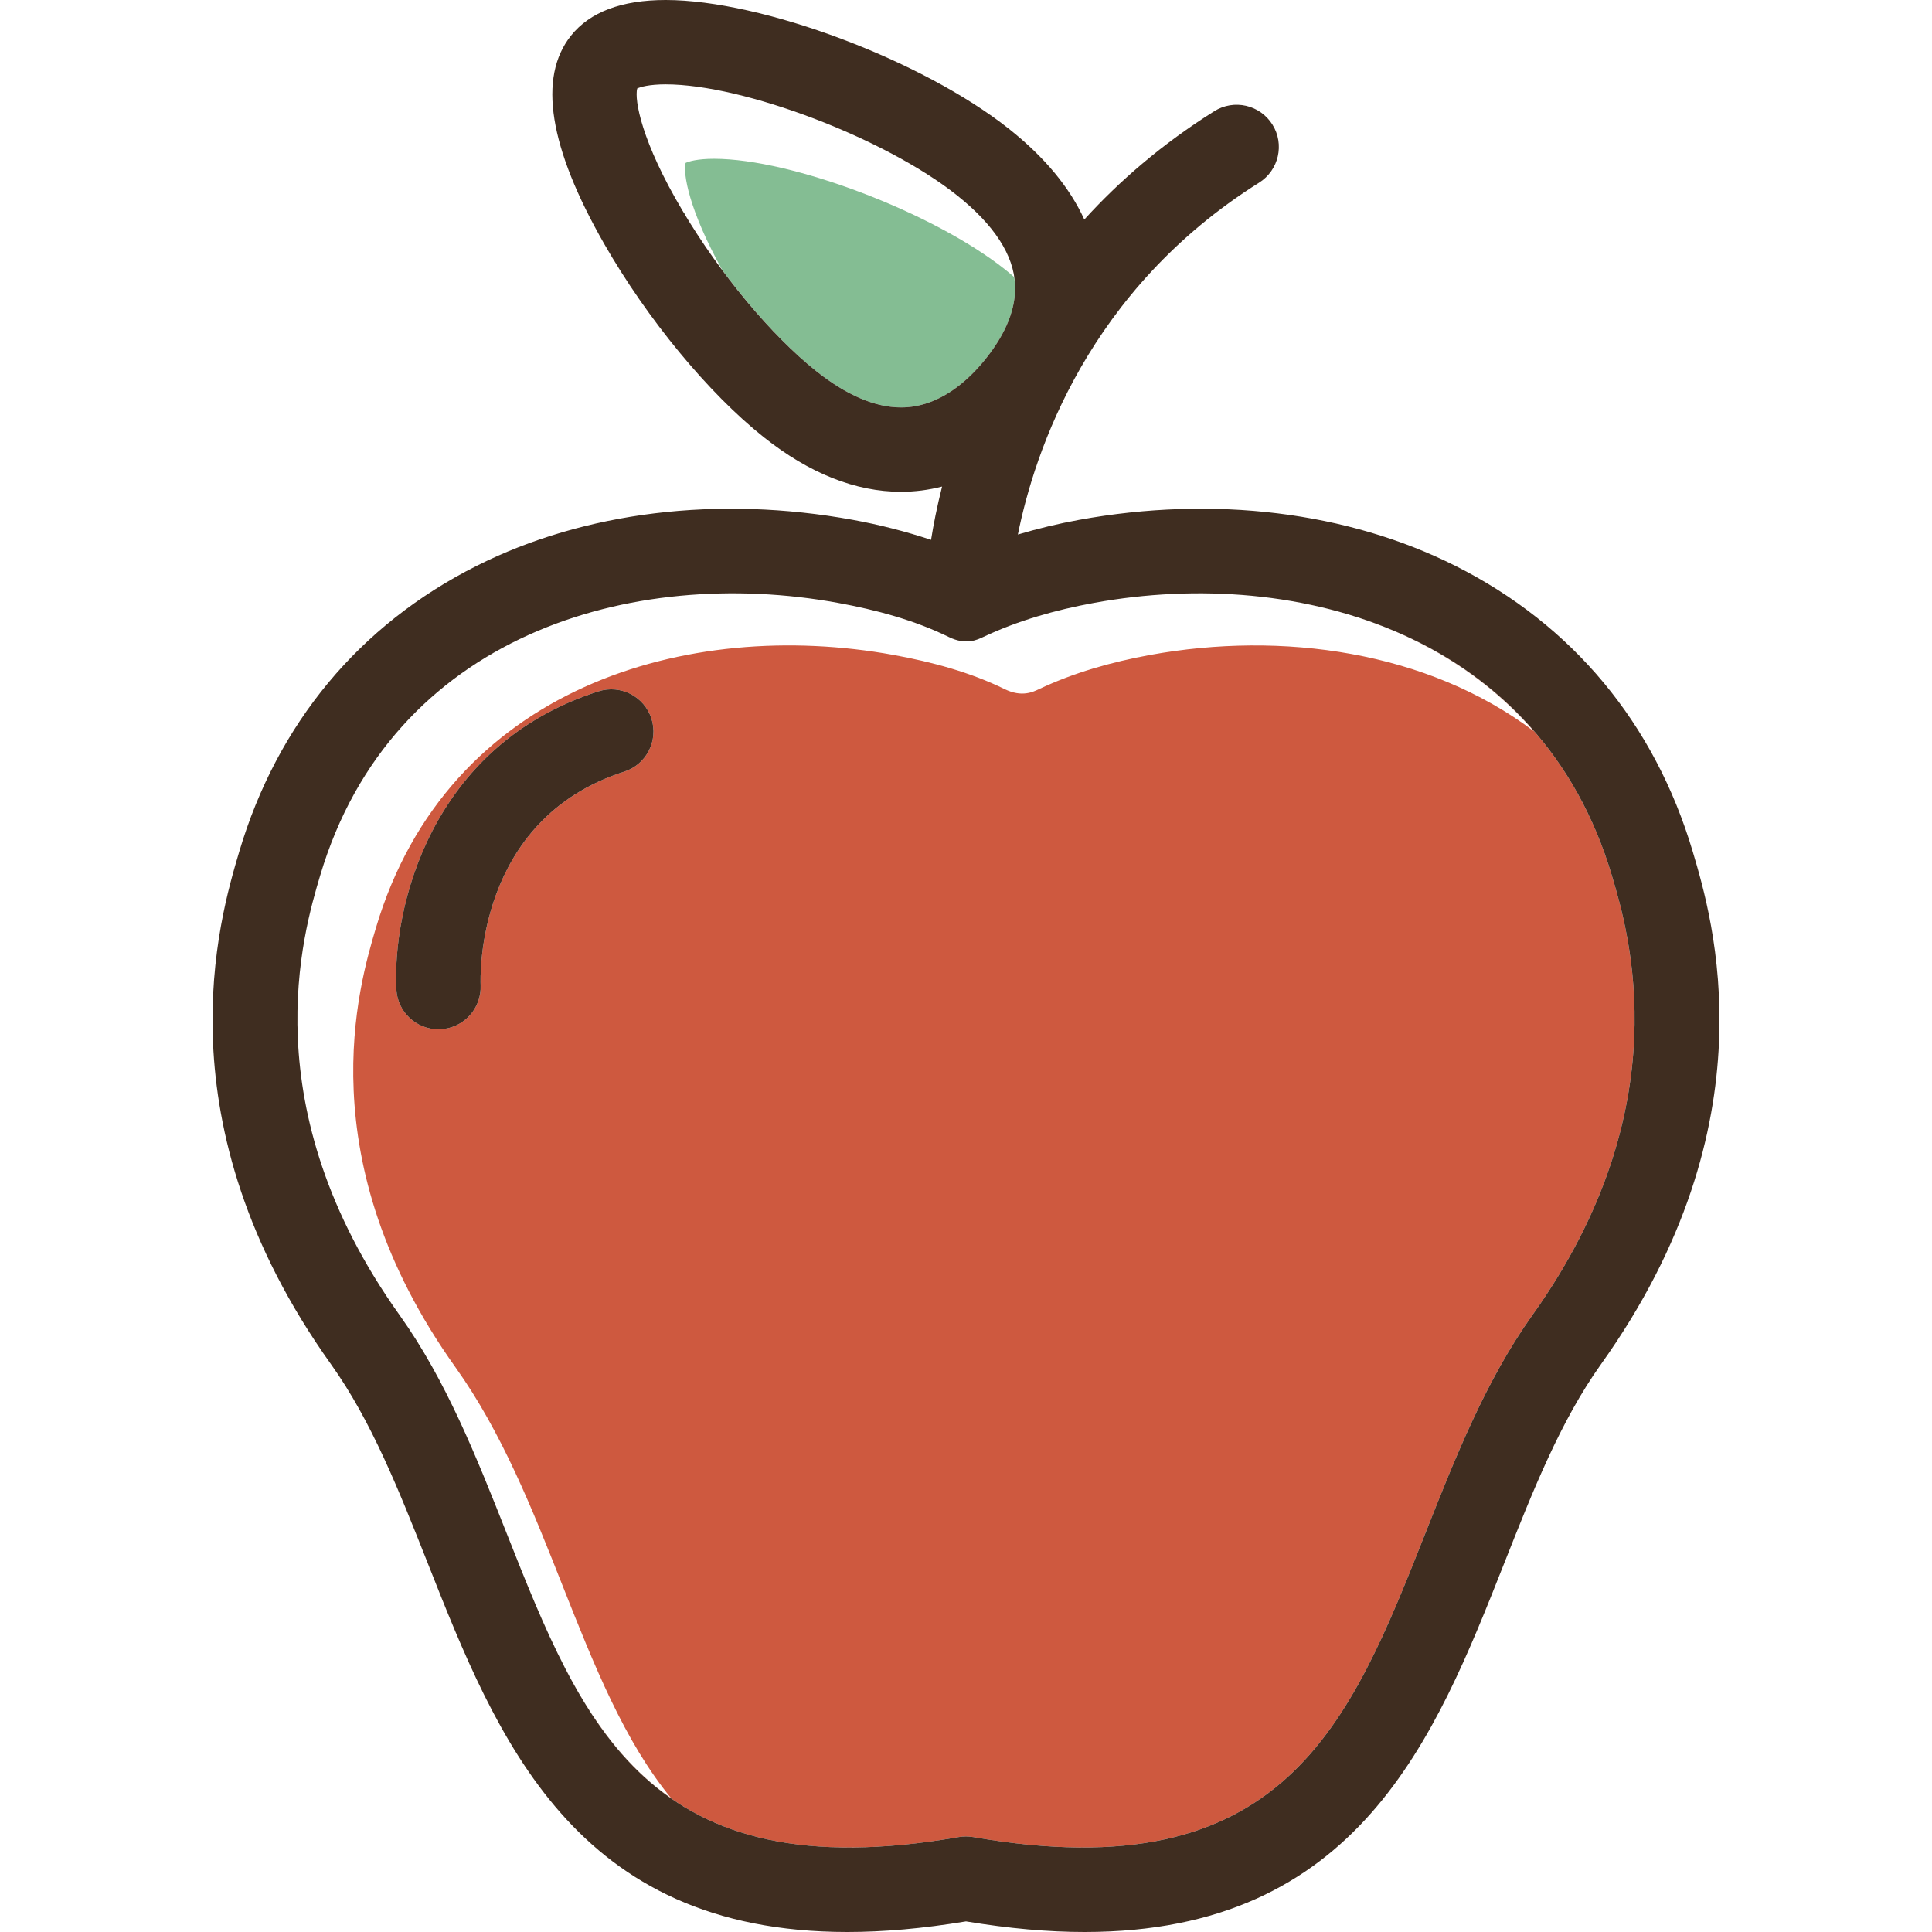
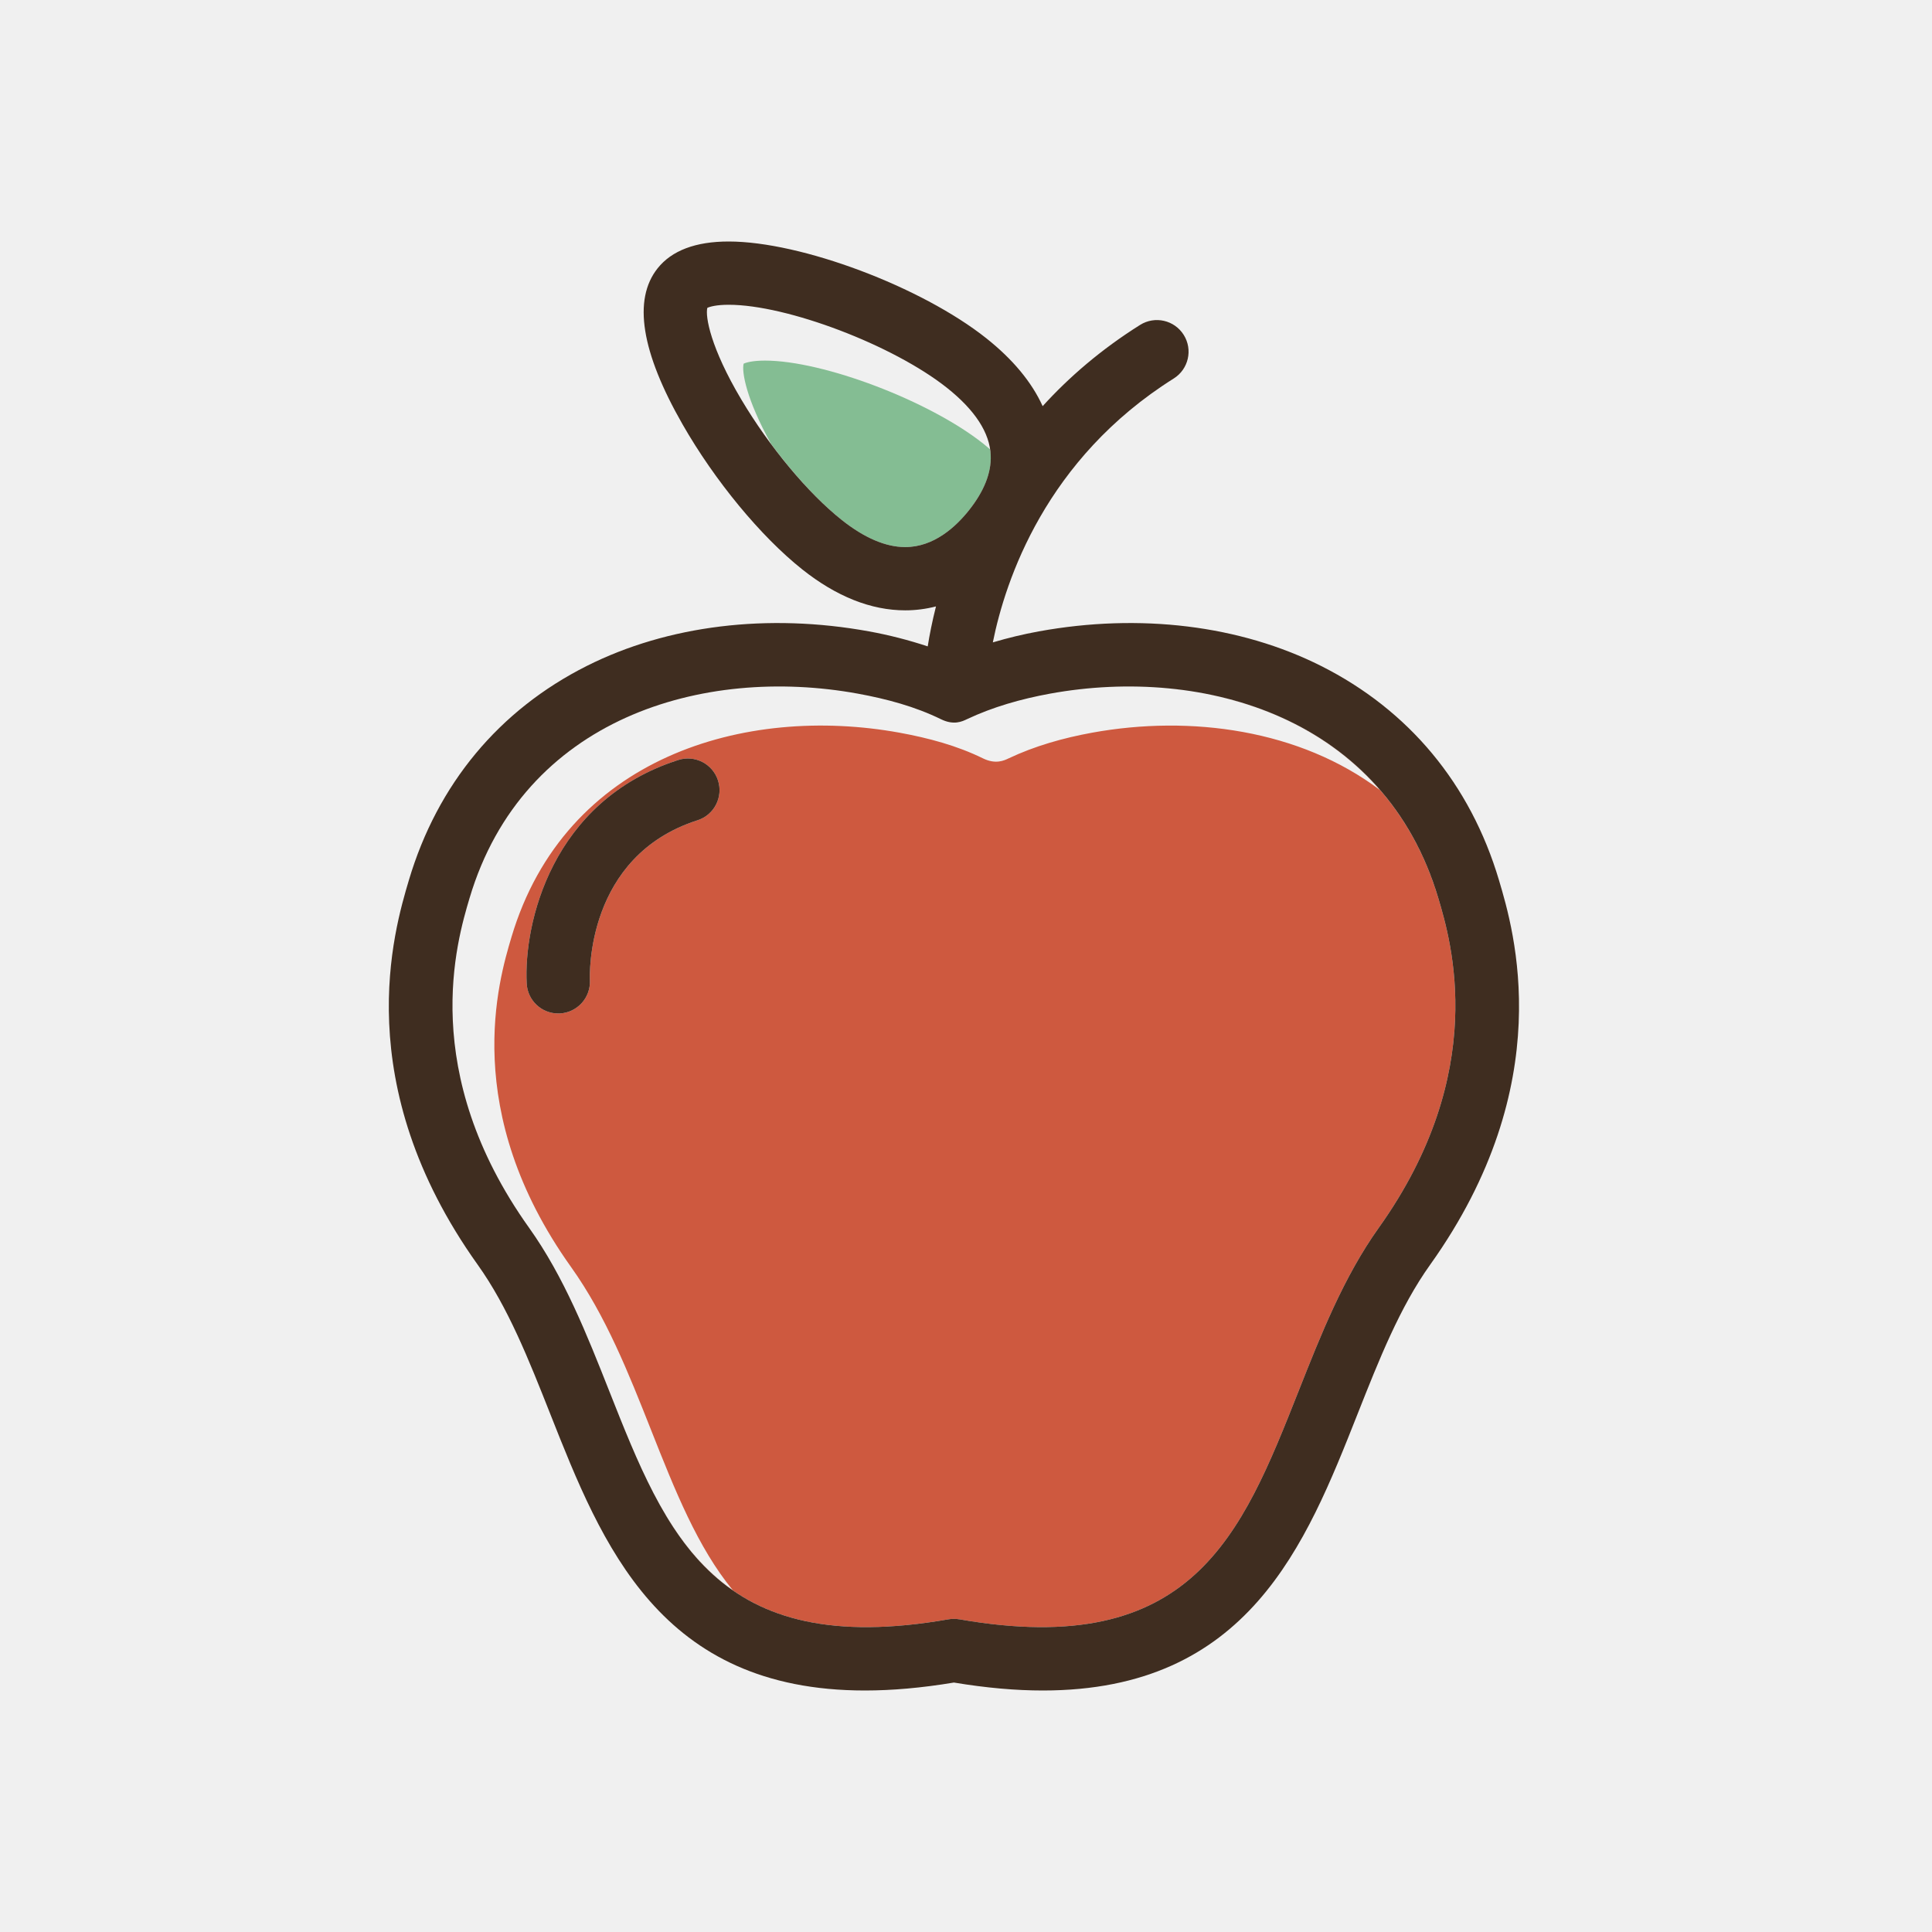
- <svg xmlns="http://www.w3.org/2000/svg" version="1.1" id="Capa_1" x="0px" y="0px" viewBox="0 0 400 400" xml:space="preserve" width="400" height="400">
+ <svg xmlns="http://www.w3.org/2000/svg" version="1.1" id="Capa_1" x="0px" y="0px" viewBox="0 0 800 800" xml:space="preserve" width="800" height="800">
  <defs id="defs4444" />
-   <g id="g4412" transform="translate(0,55.49899)" />
-   <g id="g4414" transform="translate(0,55.49899)" />
-   <g id="g4416" transform="translate(0,55.49899)" />
-   <g id="g4418" transform="translate(0,55.49899)" />
-   <g id="g4420" transform="translate(0,55.49899)" />
-   <g id="g4422" transform="translate(0,55.49899)" />
-   <g id="g4424" transform="translate(0,55.49899)" />
-   <g id="g4426" transform="translate(0,55.49899)" />
-   <g id="g4428" transform="translate(0,55.49899)" />
-   <g id="g4430" transform="translate(0,55.49899)" />
-   <g id="g4432" transform="translate(0,55.49899)" />
-   <g id="g4434" transform="translate(0,55.49899)" />
-   <g id="g4436" transform="translate(0,55.49899)" />
-   <g id="g4438" transform="translate(0,55.49899)" />
-   <g id="g4440" transform="translate(0,55.49899)" />
-   <g id="layer5">
-     <rect style="fill:#ffffff;fill-opacity:1;stroke:none;stroke-width:5.006;stroke-linecap:butt;stroke-linejoin:miter;stroke-miterlimit:4;stroke-dasharray:none;stroke-opacity:1" id="rect4988" width="400" height="400" x="0" y="0" />
-   </g>
-   <g id="layer7">
-     <g id="g4360" transform="matrix(1.161323,0,0,1.161093,-0.03870605,1.2269274e-5)">
+   <g id="g4412" transform="translate(0,455.499)" />
+   <g id="g4414" transform="translate(0,455.499)" />
+   <g id="g4416" transform="translate(0,455.499)" />
+   <g id="g4418" transform="translate(0,455.499)" />
+   <g id="g4420" transform="translate(0,455.499)" />
+   <g id="g4422" transform="translate(0,455.499)" />
+   <g id="g4424" transform="translate(0,455.499)" />
+   <g id="g4426" transform="translate(0,455.499)" />
+   <g id="g4428" transform="translate(0,455.499)" />
+   <g id="g4430" transform="translate(0,455.499)" />
+   <g id="g4432" transform="translate(0,455.499)" />
+   <g id="g4434" transform="translate(0,455.499)" />
+   <g id="g4436" transform="translate(0,455.499)" />
+   <g id="g4438" transform="translate(0,455.499)" />
+   <g id="g4440" transform="translate(0,455.499)" />
+   <g id="layer5" transform="translate(0,400)" />
+   <g id="layer7" transform="translate(0,400)">
+     <g id="g4360" transform="matrix(1.741985,0,0,1.741639,94.94194,-300)">
      <g id="g4362">
        <path style="fill:#84bd93" d="m 179.101,44.332 c 0.181,0.34 0.348,0.68 0.503,1.019 -0.155,-0.34 -0.322,-0.679 -0.503,-1.019 z" id="path4364" />
        <path style="fill:#84bd93" d="m 179.973,46.229 c 0.138,0.353 0.268,0.706 0.377,1.059 -0.109,-0.353 -0.239,-0.706 -0.377,-1.059 z" id="path4366" />
        <path style="fill:#84bd93" d="m 180.573,48.121 c 0.09,0.364 0.178,0.728 0.238,1.092 -0.06,-0.365 -0.148,-0.728 -0.238,-1.092 z" id="path4368" />
        <path style="fill:#84bd93" d="m 177.954,42.429 c 0.218,0.323 0.418,0.646 0.612,0.969 -0.194,-0.323 -0.393,-0.646 -0.612,-0.969 z" id="path4370" />
        <path style="fill:#84bd93" d="m 175.575,39.428 c -0.246,-0.272 -0.48,-0.545 -0.743,-0.817 0.262,0.272 0.497,0.544 0.743,0.817 z" id="path4372" />
        <path style="fill:#84bd93" d="m 180.833,49.402 c -0.518,-0.449 -1.05,-0.898 -1.614,-1.346 -12.775,-10.148 -37.99,-19.742 -51.883,-19.742 -2.942,0 -4.504,0.46 -5.074,0.737 -0.478,1.878 0.583,8.381 6.532,19.087 5.379,7.251 11.334,13.73 16.77,18.049 5.398,4.289 10.484,6.464 15.112,6.464 6.778,0 11.982,-4.759 15.155,-8.753 3.59,-4.518 5.329,-8.907 5.17,-13.042 -0.019,-0.483 -0.095,-0.969 -0.168,-1.454 z" id="path4374" />
        <path style="fill:#84bd93" d="m 128.323,47.502 c -0.87,-1.188 -1.72,-2.395 -2.552,-3.616 0.833,1.223 1.682,2.427 2.552,3.616 z" id="path4376" />
        <path style="fill:#84bd93" d="m 124.853,42.536 c -1.084,-1.636 -2.14,-3.288 -3.131,-4.953 0.991,1.666 2.047,3.316 3.131,4.953 z" id="path4378" />
        <path style="fill:#84bd93" d="m 172.852,36.697 c 0.244,0.22 0.459,0.441 0.692,0.661 -0.233,-0.221 -0.448,-0.442 -0.692,-0.661 z" id="path4380" />
        <path style="fill:#84bd93" d="m 176.532,40.522 c 0.248,0.302 0.471,0.604 0.698,0.906 -0.227,-0.302 -0.45,-0.604 -0.698,-0.906 z" id="path4382" />
      </g>
      <g id="g4384">
        <path style="fill:#ce593f" d="m 200.936,106.615 c 1.579,-0.197 3.164,-0.37 4.756,-0.495 -1.592,0.125 -3.177,0.298 -4.756,0.495 z" id="path4386" />
        <path style="fill:#ce593f" d="m 287.391,156.122 c -8.511,-28.604 -30.387,-43.647 -54.914,-48.516 15.698,3.128 30.306,10.434 41.022,22.792 -18.998,-14.322 -44.937,-17.888 -68.426,-13.612 -6.92,1.262 -13.643,3.18 -19.799,6.091 -1.065,0.503 -3.07,1.506 -6.14,0 -6.11,-2.998 -12.875,-4.828 -19.803,-6.092 -36.732,-6.685 -79.51,5.754 -92.266,48.629 -3.04,10.217 -12.292,41.311 14.178,78.408 8.285,11.612 13.747,25.419 19.027,38.771 5.682,14.363 11.058,27.887 19.425,38.07 -10.057,-6.986 -16.552,-17.6 -22.116,-29.838 11.811,26.021 27.805,44.729 73.375,36.756 0.866,-0.151 1.719,-0.14 2.538,-0.003 0.018,0.003 0.035,0 0.055,0.003 55.337,9.68 67.061,-19.957 80.637,-54.279 5.28,-13.352 10.743,-27.159 19.027,-38.771 26.472,-37.098 17.22,-68.191 14.18,-78.409 z m -176.08,-18.521 c -26.587,8.527 -25.645,36.866 -25.592,38.069 0.184,4.137 -3.012,7.66 -7.148,7.861 -0.123,0.006 -0.249,0.009 -0.372,0.009 -3.974,0 -7.29,-3.099 -7.501,-7.109 -0.744,-14.149 5.827,-43.468 36.019,-53.152 3.954,-1.269 8.19,0.909 9.458,4.864 1.268,3.955 -0.91,8.19 -4.864,9.458 z" id="path4388" />
        <path style="fill:#ce593f" d="m 205.839,106.11 c 1.573,-0.121 3.151,-0.198 4.731,-0.248 -1.58,0.051 -3.158,0.126 -4.731,0.248 z" id="path4390" />
        <path style="fill:#ce593f" d="m 195.118,107.493 c 1.554,-0.283 3.121,-0.518 4.693,-0.732 -1.572,0.214 -3.139,0.45 -4.693,0.732 z" id="path4392" />
        <path style="fill:#ce593f" d="m 211.513,105.835 c 3.329,-0.074 6.664,0.013 9.98,0.271 -3.317,-0.256 -6.65,-0.346 -9.98,-0.271 z" id="path4394" />
        <path style="fill:#ce593f" d="m 222.075,106.151 c 3.465,0.291 6.907,0.763 10.299,1.435 -3.393,-0.67 -6.834,-1.146 -10.299,-1.435 z" id="path4396" />
        <path style="fill:#ce593f" d="m 97.566,290.794 c -0.481,-1.059 -0.955,-2.131 -1.423,-3.213 0.468,1.083 0.942,2.153 1.423,3.213 z" id="path4398" />
        <path style="fill:#ce593f" d="m 95.993,287.236 c -0.425,-0.985 -0.846,-1.979 -1.264,-2.981 0.418,1.002 0.839,1.995 1.264,2.981 z" id="path4400" />
        <path style="fill:#ce593f" d="m 94.515,283.742 c -0.4,-0.962 -0.797,-1.932 -1.192,-2.908 0.395,0.976 0.793,1.946 1.192,2.908 z" id="path4402" />
        <path style="fill:#ce593f" d="m 93.087,280.255 c -0.404,-1 -0.807,-2.007 -1.21,-3.018 0.403,1.011 0.806,2.018 1.21,3.018 z" id="path4404" />
        <path style="fill:#ce593f" d="m 91.691,276.772 c -0.458,-1.151 -0.916,-2.308 -1.376,-3.471 0.46,1.163 0.919,2.32 1.376,3.471 z" id="path4406" />
      </g>
      <path style="fill:#3f2d20" d="m 106.716,123.278 c -30.193,9.684 -36.764,39.002 -36.019,53.152 0.211,4.011 3.527,7.109 7.501,7.109 0.123,0 0.249,-0.003 0.372,-0.009 4.137,-0.201 7.333,-3.723 7.149,-7.861 -0.053,-1.203 -0.995,-29.542 25.592,-38.069 3.954,-1.268 6.132,-5.503 4.863,-9.459 -1.268,-3.954 -5.504,-6.132 -9.458,-4.863 z" id="path4408" />
      <path style="fill:#3f2d20" d="m 301.808,151.833 c -6.788,-22.816 -21.415,-40.425 -42.296,-50.926 -19.231,-9.67 -43.058,-12.588 -67.09,-8.211 -3.709,0.677 -7.354,1.556 -10.923,2.616 2.989,-14.846 12.572,-43.624 43.006,-62.744 3.517,-2.209 4.577,-6.852 2.368,-10.368 -2.209,-3.518 -6.853,-4.578 -10.369,-2.368 -9.308,5.848 -16.921,12.446 -23.161,19.312 C 190.738,33.426 186.267,28.027 179.947,23.006 164.518,10.75 135.902,0 118.708,0 c -7.85,0 -13.535,2.146 -16.898,6.381 -5.899,7.424 -3.901,19.902 5.932,37.089 7.689,13.437 18.596,26.654 28.463,34.495 8.128,6.455 16.359,9.728 24.47,9.728 2.472,0 4.916,-0.317 7.311,-0.932 -0.916,3.619 -1.543,6.836 -1.966,9.501 -4.52,-1.497 -9.18,-2.697 -13.945,-3.566 -24.029,-4.376 -47.855,-1.458 -67.087,8.212 -20.882,10.501 -35.506,28.11 -42.294,50.926 -3.559,11.96 -14.387,48.355 16.35,91.434 7.219,10.116 12.108,22.479 17.286,35.567 12.268,31.018 25.966,65.672 74.776,65.668 6.41,-10e-4 13.443,-0.608 21.144,-1.891 7.703,1.284 14.73,1.891 21.144,1.891 48.802,-10e-4 62.507,-34.651 74.776,-65.668 5.178,-13.088 10.067,-25.451 17.286,-35.567 30.739,-43.08 19.91,-79.475 16.352,-91.435 z m -28.597,82.697 c -8.285,11.612 -13.747,25.419 -19.027,38.771 -13.577,34.321 -25.3,63.959 -80.637,54.278 -0.019,-0.003 -0.037,0 -0.055,-0.003 -0.819,-0.137 -1.673,-0.148 -2.538,0.003 -55.326,9.68 -67.062,-19.957 -80.638,-54.278 C 85.036,259.949 79.573,246.142 71.289,234.53 44.82,197.433 54.072,166.34 57.111,156.122 c 12.756,-42.875 55.534,-55.315 92.266,-48.629 6.927,1.264 13.693,3.095 19.803,6.092 3.07,1.506 5.076,0.503 6.14,0 6.156,-2.911 12.879,-4.829 19.799,-6.091 36.739,-6.687 79.515,5.753 92.273,48.628 3.039,10.217 12.291,41.311 -14.181,78.408 z M 121.722,37.583 c -7.339,-12.337 -8.606,-19.773 -8.089,-21.805 0.57,-0.276 2.133,-0.736 5.074,-0.736 13.894,0 39.108,9.594 51.883,19.742 6.7,5.322 10.204,10.731 10.409,16.074 0.159,4.135 -1.58,8.523 -5.171,13.042 -3.173,3.993 -8.377,8.753 -15.155,8.753 -4.628,0 -9.714,-2.175 -15.112,-6.464 -7.981,-6.344 -17.115,-17.304 -23.839,-28.606 z" id="path4410" />
    </g>
  </g>
</svg>
